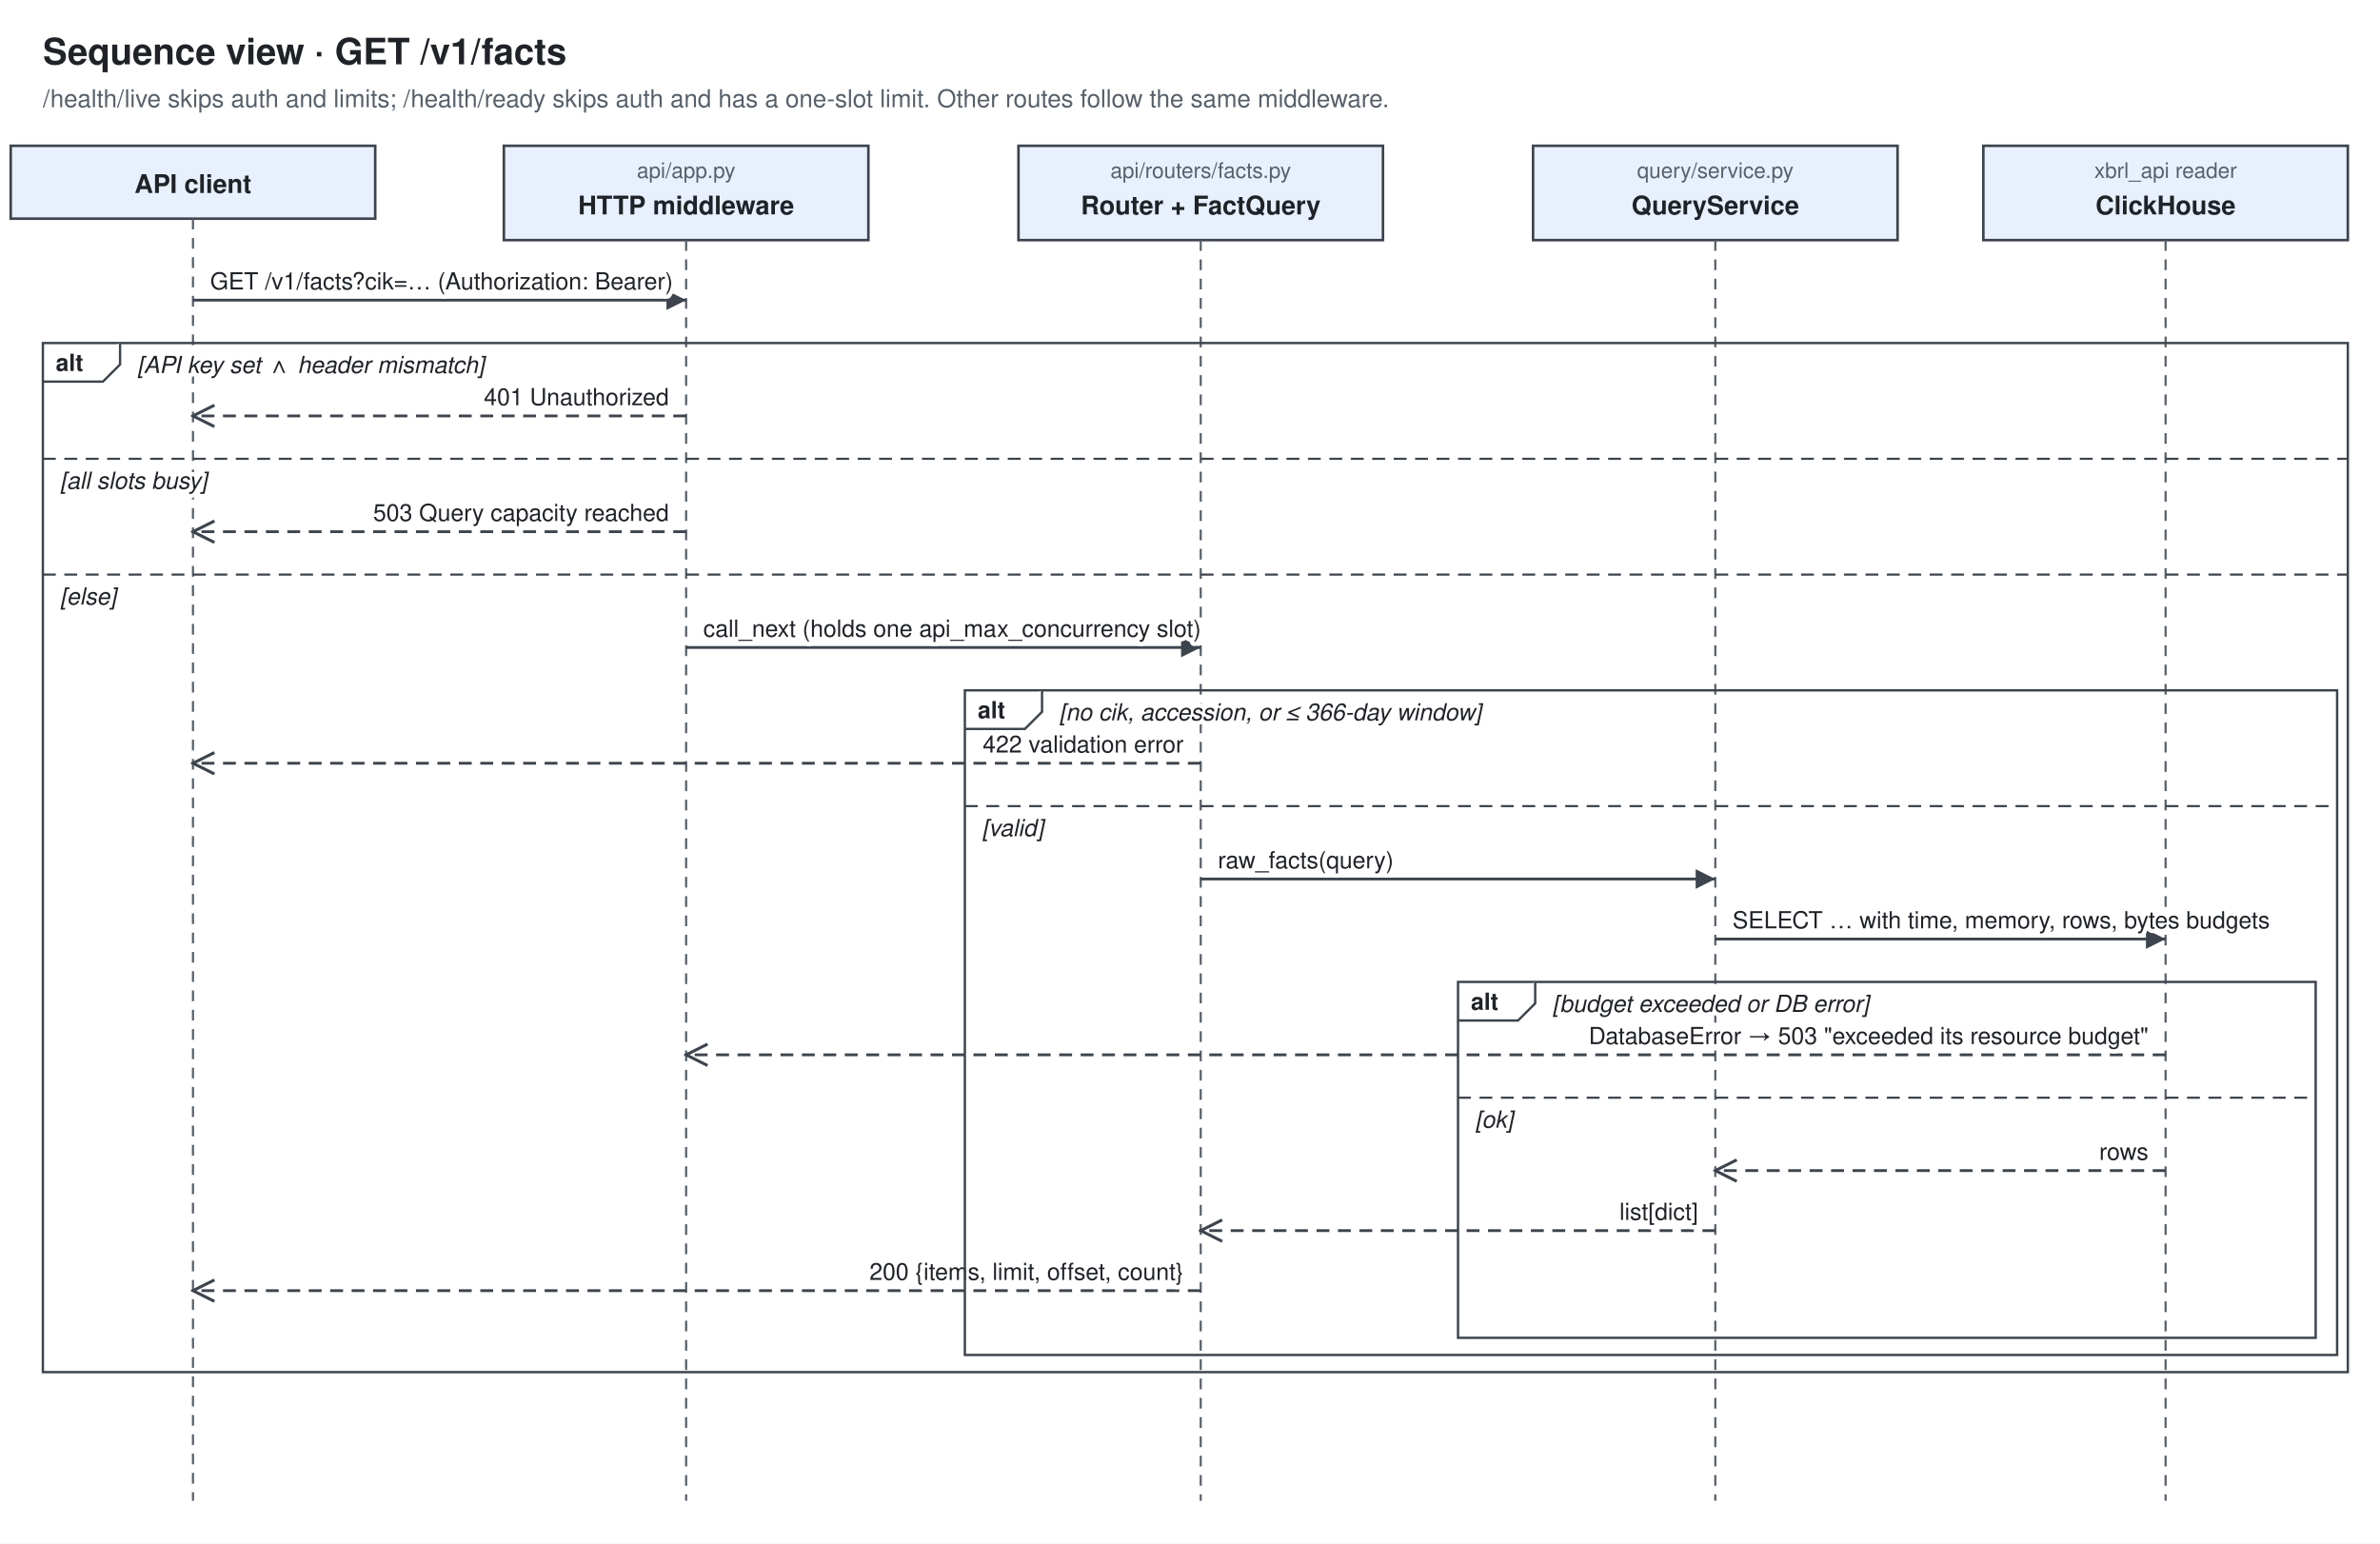
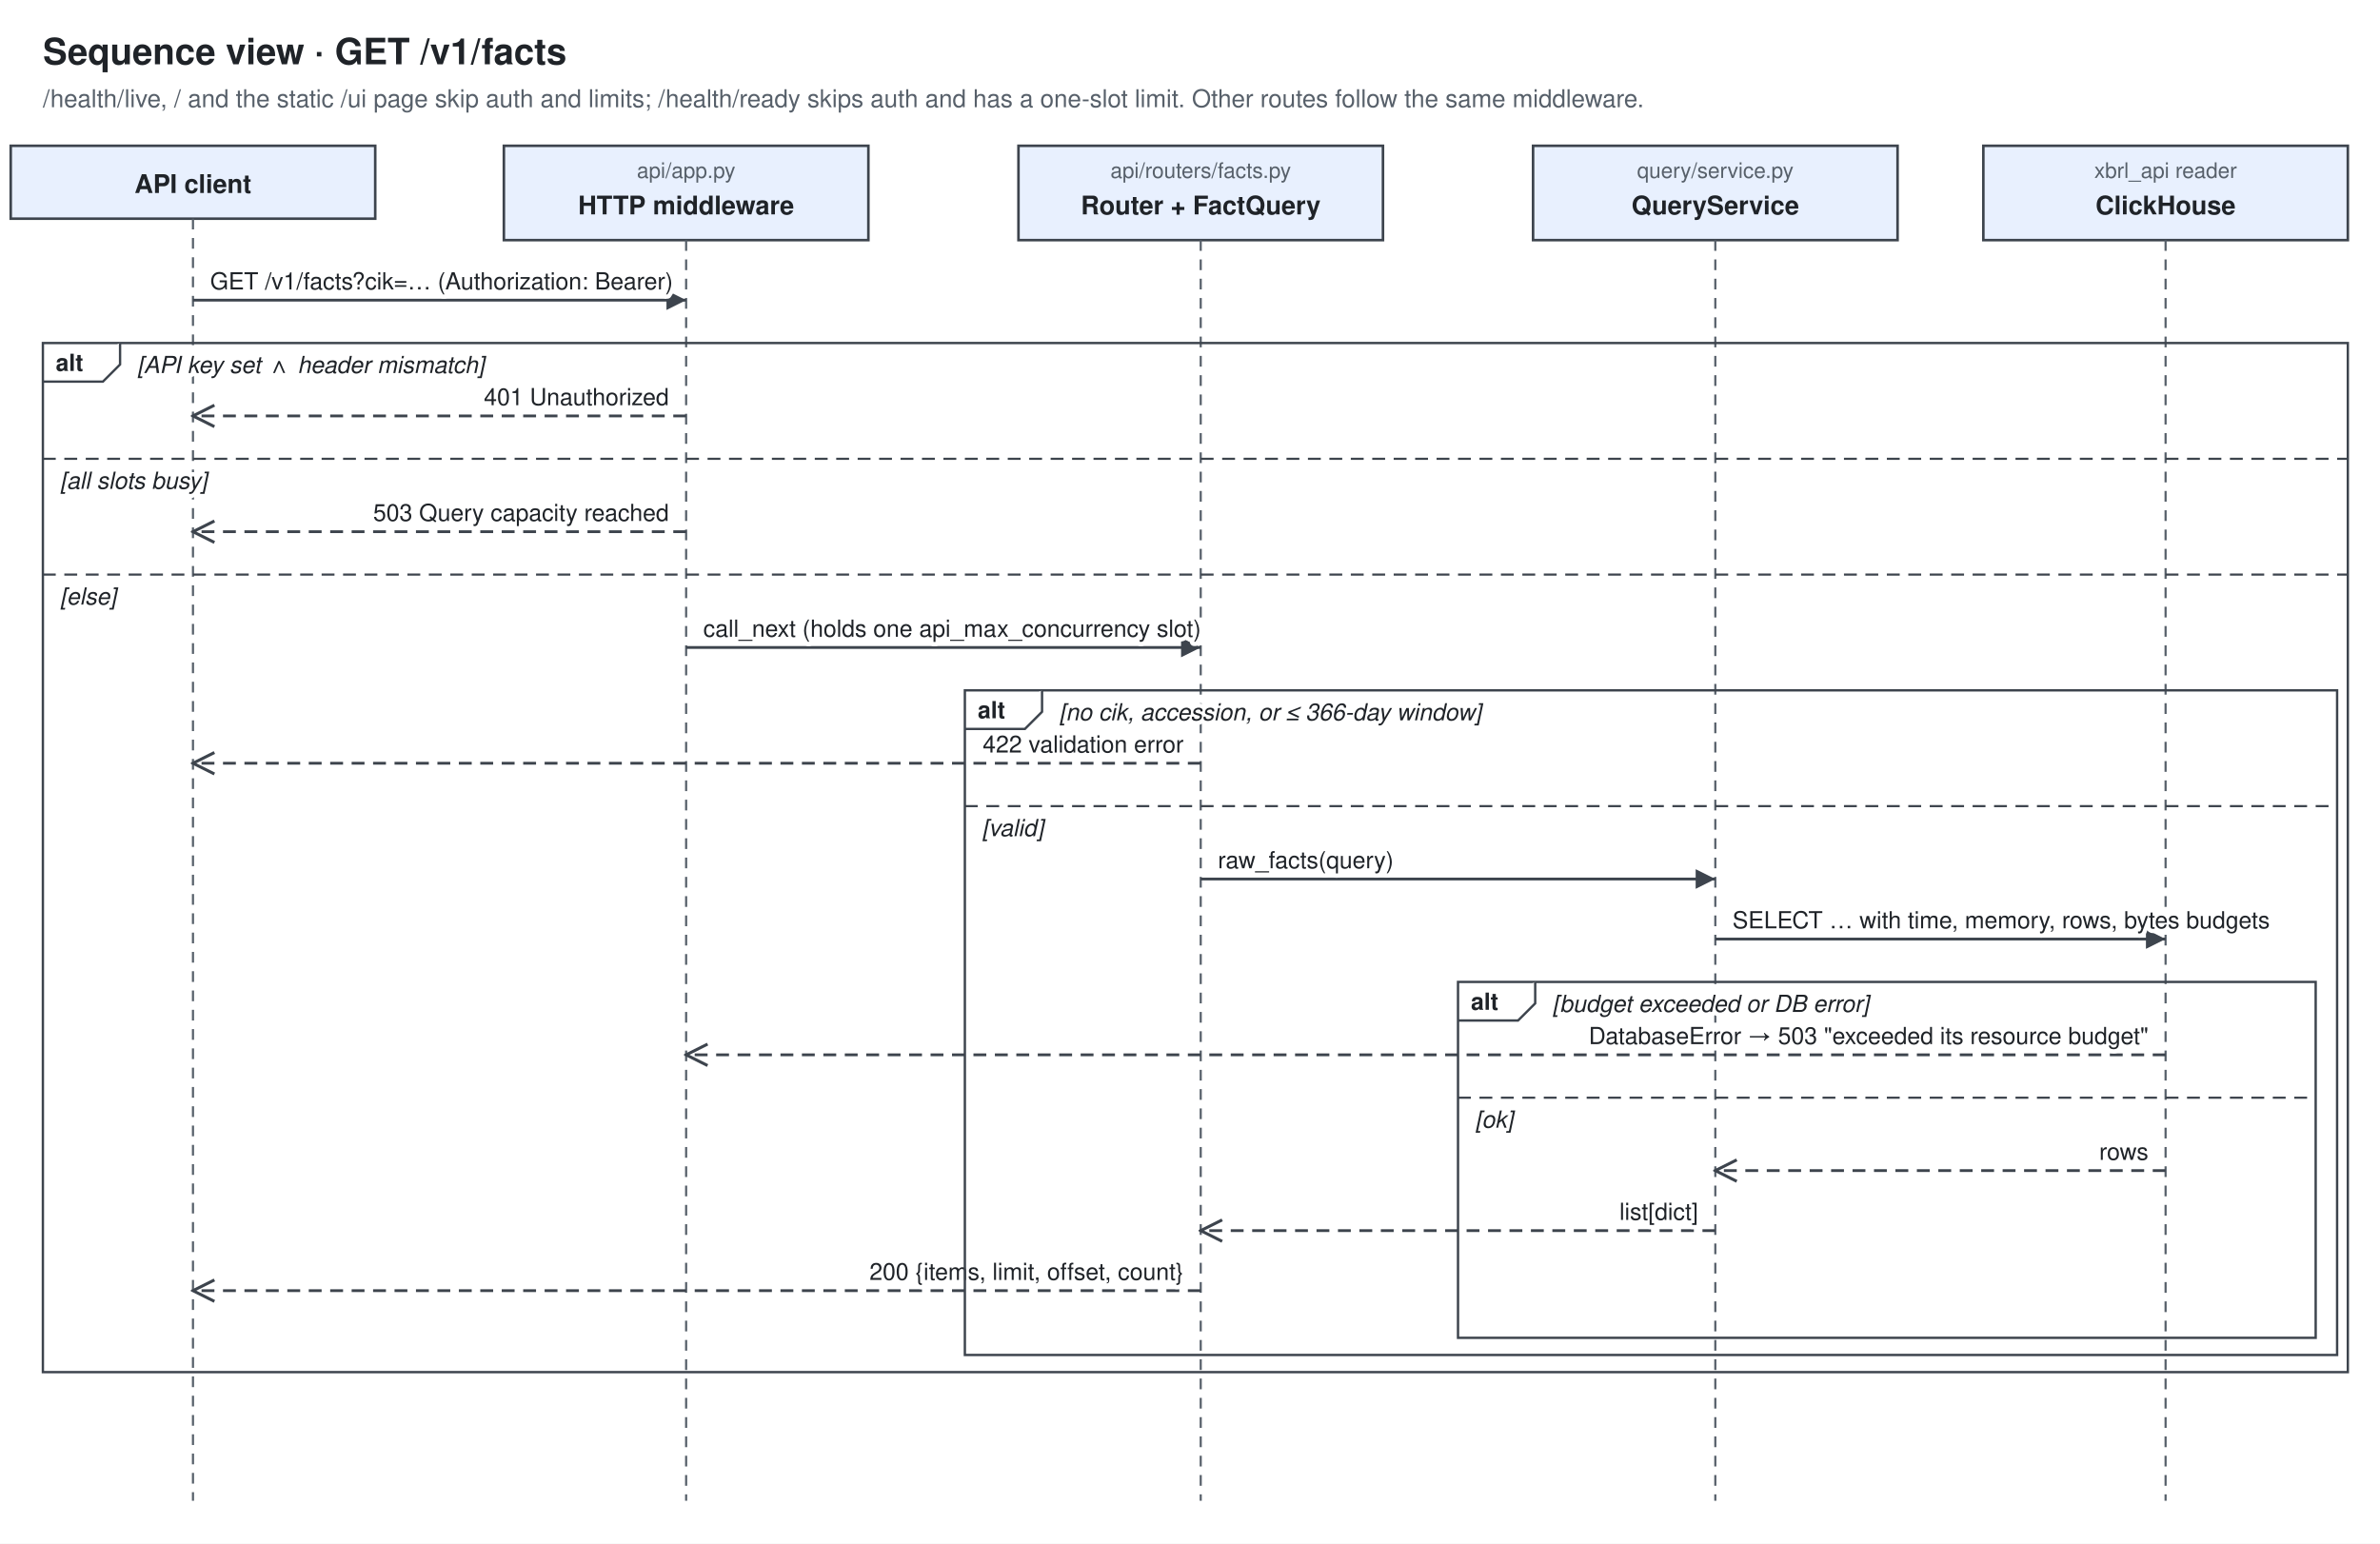
<svg xmlns="http://www.w3.org/2000/svg" viewBox="0 0 1110 720" width="1110" height="720" role="img" aria-labelledby="t d">
  <defs>
    <marker id="open" viewBox="0 0 12 12" refX="11" refY="6" markerWidth="12" markerHeight="12" markerUnits="userSpaceOnUse" orient="auto-start-reverse">
      <path d="M1,1 L11,6 L1,11" fill="none" stroke="#3d444d" stroke-width="1.4" />
    </marker>
    <marker id="filled" viewBox="0 0 12 12" refX="11" refY="6" markerWidth="11" markerHeight="11" markerUnits="userSpaceOnUse" orient="auto-start-reverse">
      <path d="M1,1 L11,6 L1,11 Z" fill="#3d444d" />
    </marker>
    <marker id="diamond" viewBox="0 0 16 10" refX="1" refY="5" markerWidth="16" markerHeight="10" markerUnits="userSpaceOnUse" orient="auto-start-reverse">
      <path d="M1,5 L8,1 L15,5 L8,9 Z" fill="#3d444d" />
    </marker>
  </defs>
  <style>
text { font-family: -apple-system, 'Segoe UI', Helvetica, Arial, sans-serif; fill: #1f2328; }
.m { fill: #57606a; }
.halo { paint-order: stroke; stroke: #ffffff; stroke-width: 4px; stroke-linejoin: round; }
</style>
  <rect width="1110" height="720" fill="#ffffff" />
  <text x="20" y="30" font-size="17" text-anchor="start" font-weight="600">Sequence view · GET /v1/facts</text>
-   <text x="20" y="50" font-size="11.5" text-anchor="start" class="m">/health/live skips auth and limits; /health/ready skips auth and has a one-slot limit. Other routes follow the same middleware.</text>
+   <text x="20" y="50" font-size="11.5" text-anchor="start" class="m">/health/live, / and the static /ui page skip auth and limits; /health/ready skips auth and has a one-slot limit. Other routes follow the same middleware.</text>
  <rect x="5.0" y="68" width="170" height="34" rx="0" fill="#e8f0fe" stroke="#3d444d" stroke-width="1.2" />
  <text x="90" y="90" font-size="12" text-anchor="middle" font-weight="600">API client</text>
  <path d="M90,102 L90,700" stroke="#57606a" stroke-width="1" stroke-dasharray="5 4" />
  <rect x="235.0" y="68" width="170" height="44" rx="0" fill="#e8f0fe" stroke="#3d444d" stroke-width="1.2" />
  <text x="320" y="83" font-size="10" text-anchor="middle" class="m">api/app.py</text>
  <text x="320" y="100" font-size="12" text-anchor="middle" font-weight="600">HTTP middleware</text>
  <path d="M320,112 L320,700" stroke="#57606a" stroke-width="1" stroke-dasharray="5 4" />
  <rect x="475.0" y="68" width="170" height="44" rx="0" fill="#e8f0fe" stroke="#3d444d" stroke-width="1.2" />
  <text x="560" y="83" font-size="10" text-anchor="middle" class="m">api/routers/facts.py</text>
  <text x="560" y="100" font-size="12" text-anchor="middle" font-weight="600">Router + FactQuery</text>
  <path d="M560,112 L560,700" stroke="#57606a" stroke-width="1" stroke-dasharray="5 4" />
  <rect x="715.0" y="68" width="170" height="44" rx="0" fill="#e8f0fe" stroke="#3d444d" stroke-width="1.2" />
  <text x="800" y="83" font-size="10" text-anchor="middle" class="m">query/service.py</text>
  <text x="800" y="100" font-size="12" text-anchor="middle" font-weight="600">QueryService</text>
  <path d="M800,112 L800,700" stroke="#57606a" stroke-width="1" stroke-dasharray="5 4" />
  <rect x="925.0" y="68" width="170" height="44" rx="0" fill="#e8f0fe" stroke="#3d444d" stroke-width="1.2" />
  <text x="1010" y="83" font-size="10" text-anchor="middle" class="m">xbrl_api reader</text>
  <text x="1010" y="100" font-size="12" text-anchor="middle" font-weight="600">ClickHouse</text>
  <path d="M1010,112 L1010,700" stroke="#57606a" stroke-width="1" stroke-dasharray="5 4" />
  <path d="M90,140 L320,140" fill="none" stroke="#3d444d" stroke-width="1.3" marker-end="url(#filled)" />
  <text x="98" y="135" font-size="11" text-anchor="start" class="halo">GET /v1/facts?cik=… (Authorization: Bearer)</text>
  <path d="M320,194 L90,194" fill="none" stroke="#3d444d" stroke-width="1.3" stroke-dasharray="6 4" marker-end="url(#open)" />
  <text x="312" y="189" font-size="11" text-anchor="end" class="halo">401 Unauthorized</text>
  <path d="M320,248 L90,248" fill="none" stroke="#3d444d" stroke-width="1.3" stroke-dasharray="6 4" marker-end="url(#open)" />
  <text x="312" y="243" font-size="11" text-anchor="end" class="halo">503 Query capacity reached</text>
  <path d="M320,302 L560,302" fill="none" stroke="#3d444d" stroke-width="1.3" marker-end="url(#filled)" />
  <text x="328" y="297" font-size="11" text-anchor="start" class="halo">call_next (holds one api_max_concurrency slot)</text>
  <path d="M560,356 L90,356" fill="none" stroke="#3d444d" stroke-width="1.3" stroke-dasharray="6 4" marker-end="url(#open)" />
  <text x="552" y="351" font-size="11" text-anchor="end" class="halo">422 validation error</text>
  <path d="M560,410 L800,410" fill="none" stroke="#3d444d" stroke-width="1.3" marker-end="url(#filled)" />
  <text x="568" y="405" font-size="11" text-anchor="start" class="halo">raw_facts(query)</text>
  <path d="M800,438 L1010,438" fill="none" stroke="#3d444d" stroke-width="1.3" marker-end="url(#filled)" />
  <text x="808" y="433" font-size="11" text-anchor="start" class="halo">SELECT … with time, memory, rows, bytes budgets</text>
  <path d="M1010,492 L320,492" fill="none" stroke="#3d444d" stroke-width="1.3" stroke-dasharray="6 4" marker-end="url(#open)" />
  <text x="1002" y="487" font-size="11" text-anchor="end" class="halo">DatabaseError → 503 "exceeded its resource budget"</text>
  <path d="M1010,546 L800,546" fill="none" stroke="#3d444d" stroke-width="1.3" stroke-dasharray="6 4" marker-end="url(#open)" />
  <text x="1002" y="541" font-size="11" text-anchor="end" class="halo">rows</text>
  <path d="M800,574 L560,574" fill="none" stroke="#3d444d" stroke-width="1.3" stroke-dasharray="6 4" marker-end="url(#open)" />
  <text x="792" y="569" font-size="11" text-anchor="end" class="halo">list[dict]</text>
  <path d="M560,602 L90,602" fill="none" stroke="#3d444d" stroke-width="1.3" stroke-dasharray="6 4" marker-end="url(#open)" />
  <text x="552" y="597" font-size="11" text-anchor="end" class="halo">200 {items, limit, offset, count}</text>
  <rect x="680" y="458" width="400" height="166" rx="0" fill="none" stroke="#3d444d" stroke-width="1.1" />
  <path d="M680,476 L708,476 L716,468 L716,458" fill="#ffffff" stroke="#3d444d" stroke-width="1.1" />
  <text x="686" y="471" font-size="11" text-anchor="start" font-weight="600">alt</text>
  <text x="724" y="472" font-size="11" text-anchor="start" font-style="italic" class="halo">[budget exceeded or DB error]</text>
  <path d="M680,512 L1080,512" stroke="#3d444d" stroke-width="1" stroke-dasharray="6 4" />
  <text x="688" y="526" font-size="11" text-anchor="start" font-style="italic" class="halo">[ok]</text>
  <rect x="450" y="322" width="640" height="310" rx="0" fill="none" stroke="#3d444d" stroke-width="1.1" />
  <path d="M450,340 L478,340 L486,332 L486,322" fill="#ffffff" stroke="#3d444d" stroke-width="1.1" />
  <text x="456" y="335" font-size="11" text-anchor="start" font-weight="600">alt</text>
  <text x="494" y="336" font-size="11" text-anchor="start" font-style="italic" class="halo">[no cik, accession, or ≤ 366-day window]</text>
  <path d="M450,376 L1090,376" stroke="#3d444d" stroke-width="1" stroke-dasharray="6 4" />
  <text x="458" y="390" font-size="11" text-anchor="start" font-style="italic" class="halo">[valid]</text>
  <rect x="20" y="160" width="1075" height="480" rx="0" fill="none" stroke="#3d444d" stroke-width="1.1" />
  <path d="M20,178 L48,178 L56,170 L56,160" fill="#ffffff" stroke="#3d444d" stroke-width="1.1" />
  <text x="26" y="173" font-size="11" text-anchor="start" font-weight="600">alt</text>
  <text x="64" y="174" font-size="11" text-anchor="start" font-style="italic" class="halo">[API key set ∧ header mismatch]</text>
  <path d="M20,214 L1095,214" stroke="#3d444d" stroke-width="1" stroke-dasharray="6 4" />
  <text x="28" y="228" font-size="11" text-anchor="start" font-style="italic" class="halo">[all slots busy]</text>
  <path d="M20,268 L1095,268" stroke="#3d444d" stroke-width="1" stroke-dasharray="6 4" />
  <text x="28" y="282" font-size="11" text-anchor="start" font-style="italic" class="halo">[else]</text>
</svg>
